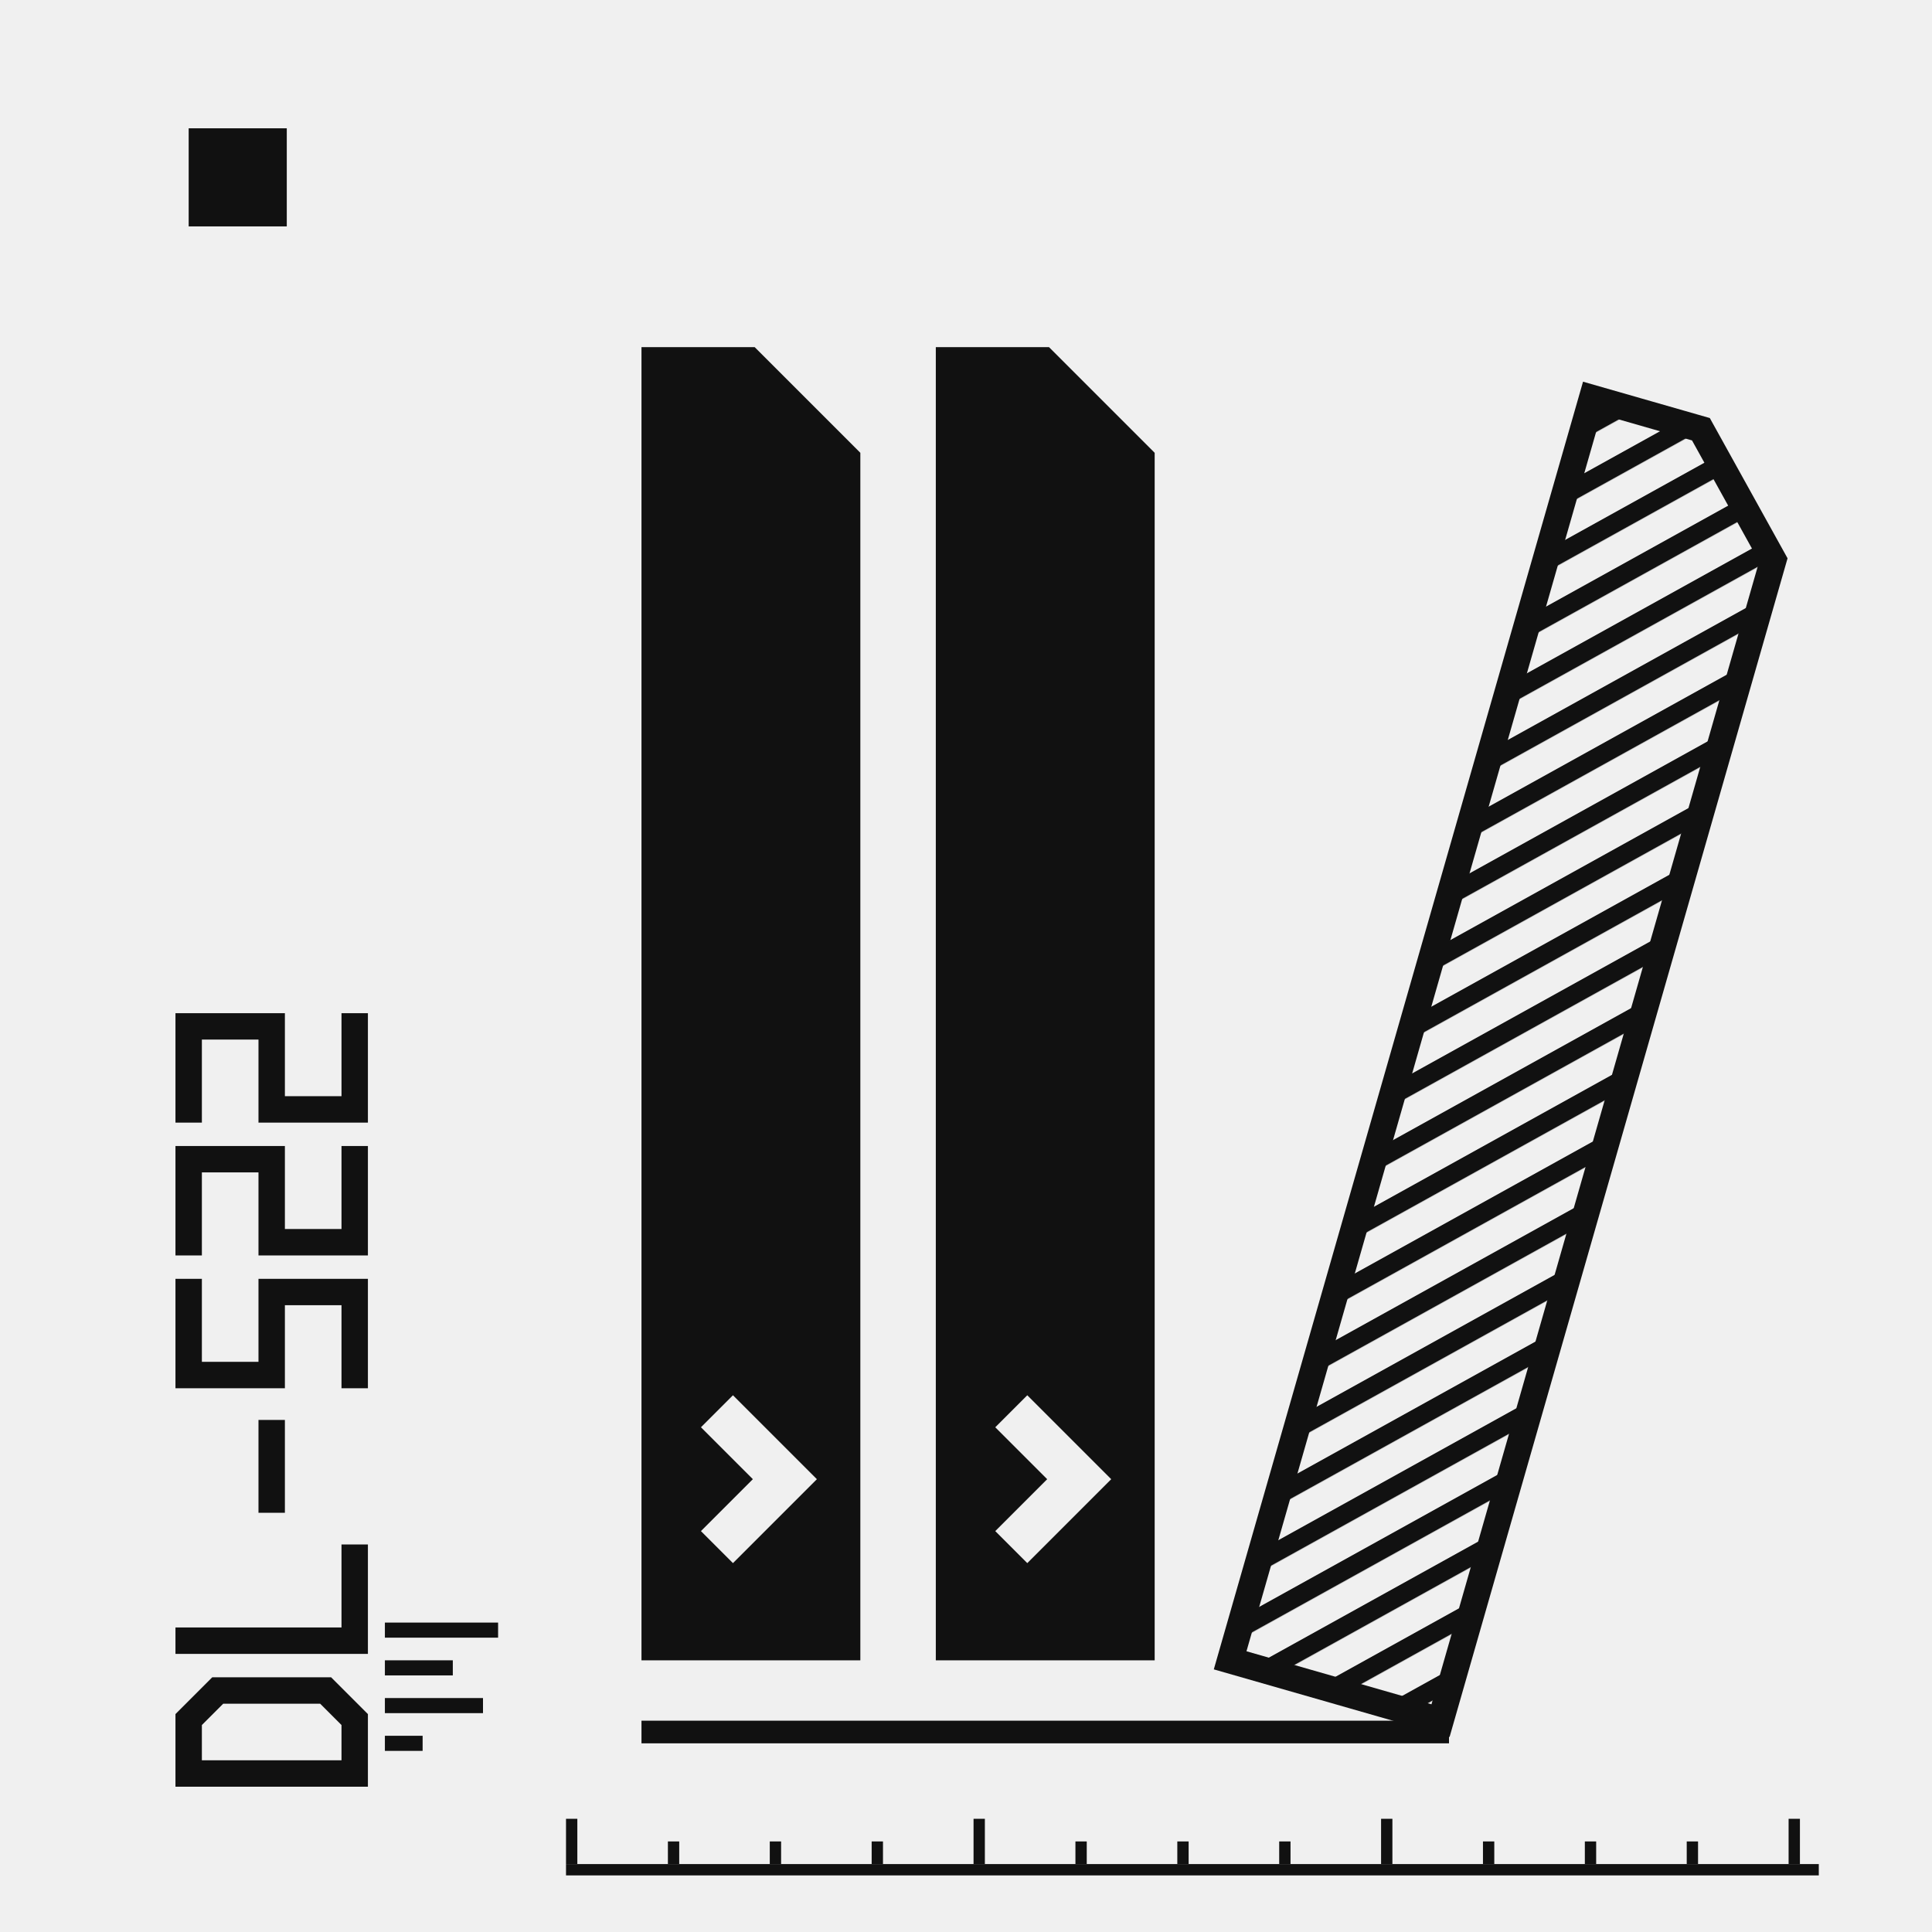
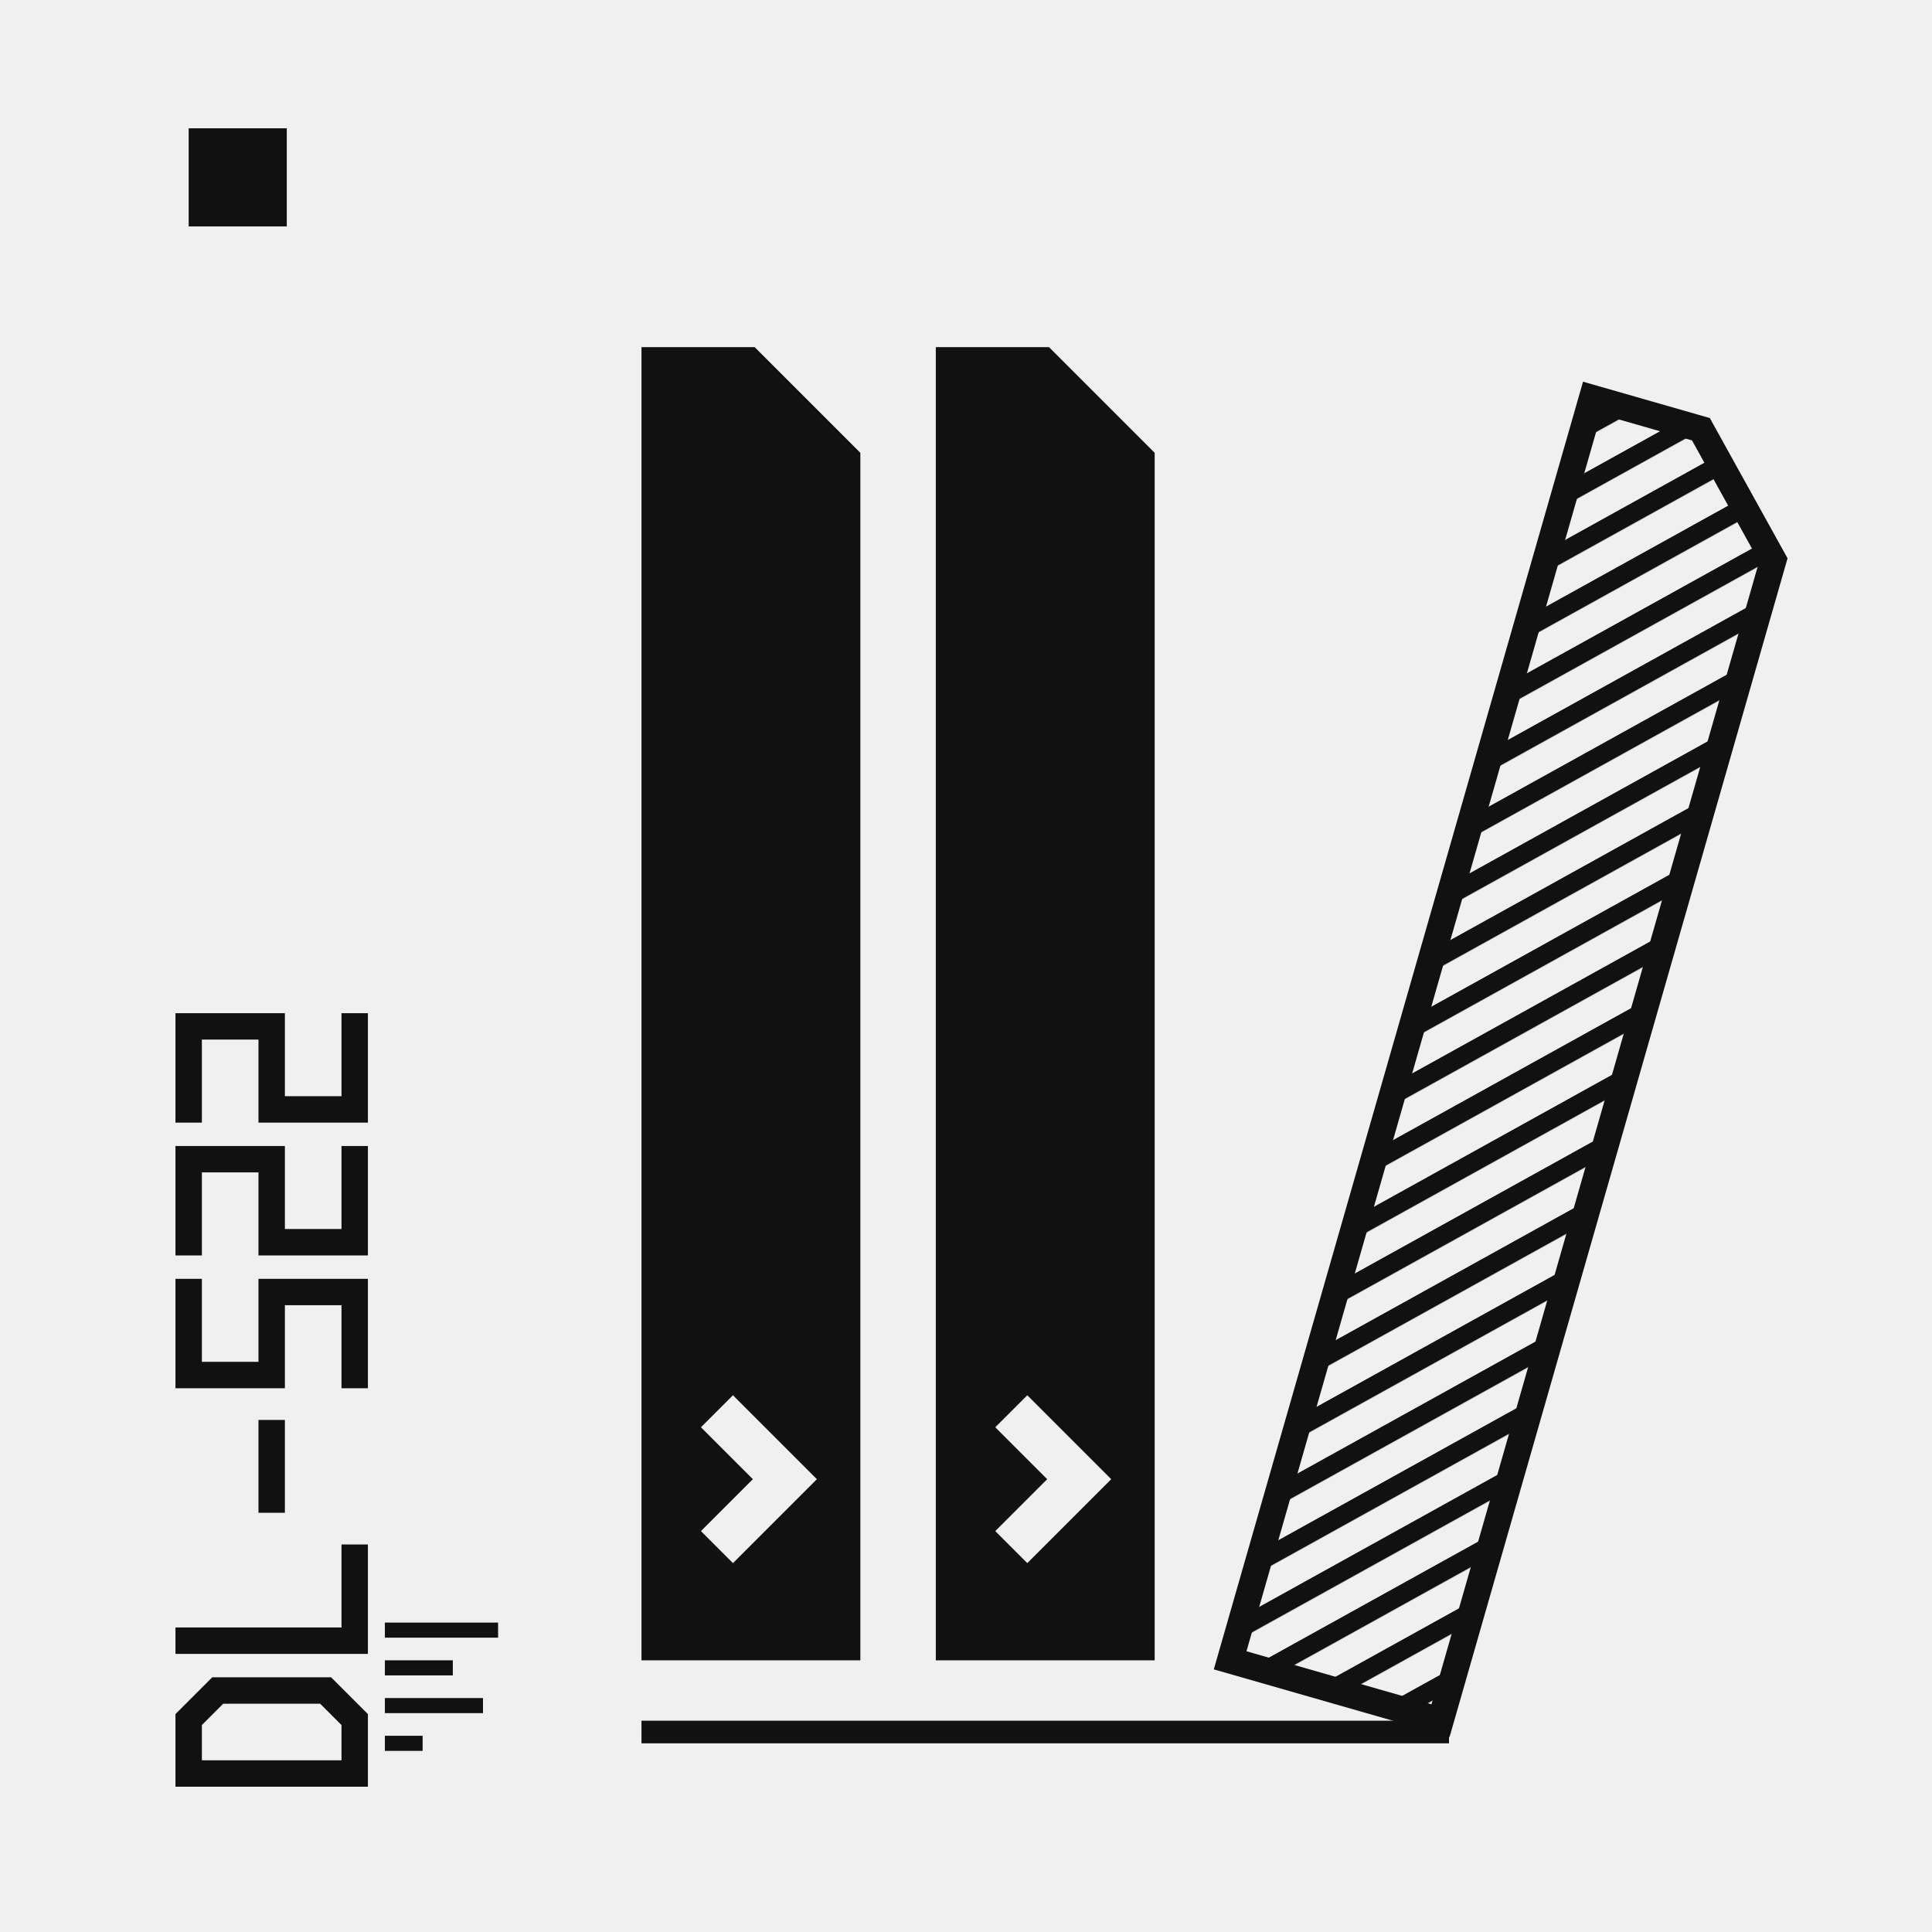
<svg xmlns="http://www.w3.org/2000/svg" viewBox="0 0 512 512" width="512" height="512">
  <style>svg{color:#111}@media (prefers-color-scheme:dark){svg{color:#fff}}</style>
  <defs>
    <pattern id="h" patternUnits="userSpaceOnUse" width="13" height="13" patternTransform="rotate(45)">
      <rect width="5" height="13" fill="currentColor" />
    </pattern>
  </defs>
  <g transform="translate(50,470) rotate(-90)" fill="none" stroke="currentColor" stroke-width="7" stroke-linecap="square">
    <polyline points="0.0,0.0 14.3,0.0 22.0,7.7 22.0,36.3 14.3,44.0 0.0,44.0 0.0,0.0" />
    <polyline points="35.2,0.0 35.2,44.0 57.2,44.0" />
    <polyline points="72.6,22.0 90.2,22.0" />
    <polyline points="127.6,0.0 105.6,0.0 105.6,22.0 127.6,22.0 127.6,44.0 105.6,44.0" />
    <polyline points="140.8,0.0 162.8,0.0 162.8,22.0 140.8,22.0 140.8,44.0 162.8,44.0" />
    <polyline points="176.0,0.0 198.0,0.0 198.0,22.0 176.0,22.0 176.0,44.0 198.0,44.0" />
  </g>
  <rect x="50" y="34" width="26" height="26" fill="currentColor" />
  <rect x="102" y="430" width="30" height="4" fill="currentColor" />
  <rect x="102" y="440" width="18" height="4" fill="currentColor" />
  <rect x="102" y="450" width="26" height="4" fill="currentColor" />
  <rect x="102" y="460" width="10" height="4" fill="currentColor" />
-   <rect x="150" y="494" width="332" height="3" fill="currentColor" />
-   <rect x="150" y="482" width="3" height="12" fill="currentColor" />
-   <rect x="177" y="488" width="3" height="6" fill="currentColor" />
-   <rect x="204" y="488" width="3" height="6" fill="currentColor" />
-   <rect x="231" y="488" width="3" height="6" fill="currentColor" />
-   <rect x="258" y="482" width="3" height="12" fill="currentColor" />
-   <rect x="285" y="488" width="3" height="6" fill="currentColor" />
-   <rect x="312" y="488" width="3" height="6" fill="currentColor" />
-   <rect x="339" y="488" width="3" height="6" fill="currentColor" />
-   <rect x="366" y="482" width="3" height="12" fill="currentColor" />
-   <rect x="393" y="488" width="3" height="6" fill="currentColor" />
-   <rect x="420" y="488" width="3" height="6" fill="currentColor" />
-   <rect x="447" y="488" width="3" height="6" fill="currentColor" />
-   <rect x="474" y="482" width="3" height="12" fill="currentColor" />
  <mask id="m">
    <rect width="512" height="512" fill="#fff" />
    <polyline points="190.0,374.0 208.0,392.0 190.0,410.0" stroke="#000" stroke-width="12" fill="none" />
    <polyline points="268.0,374.0 286.0,392.0 268.0,410.0" stroke="#000" stroke-width="12" fill="none" />
  </mask>
  <g mask="url(#m)">
    <polygon points="170.0,92.0 200.0,92.0 228.0,120.0 228.0,440.0 170.0,440.0" fill="currentColor" />
    <polygon points="248.0,92.0 278.0,92.0 306.0,120.0 306.0,440.0 248.0,440.0" fill="currentColor" />
  </g>
  <g transform="rotate(16 326 440)">
    <polygon points="326.0,92.0 356.0,92.0 384.0,120.0 384.0,440.0 326.0,440.0" fill="url(#h)" stroke="currentColor" stroke-width="7" />
  </g>
  <rect x="170" y="456" width="214" height="6" fill="currentColor" />
</svg>
